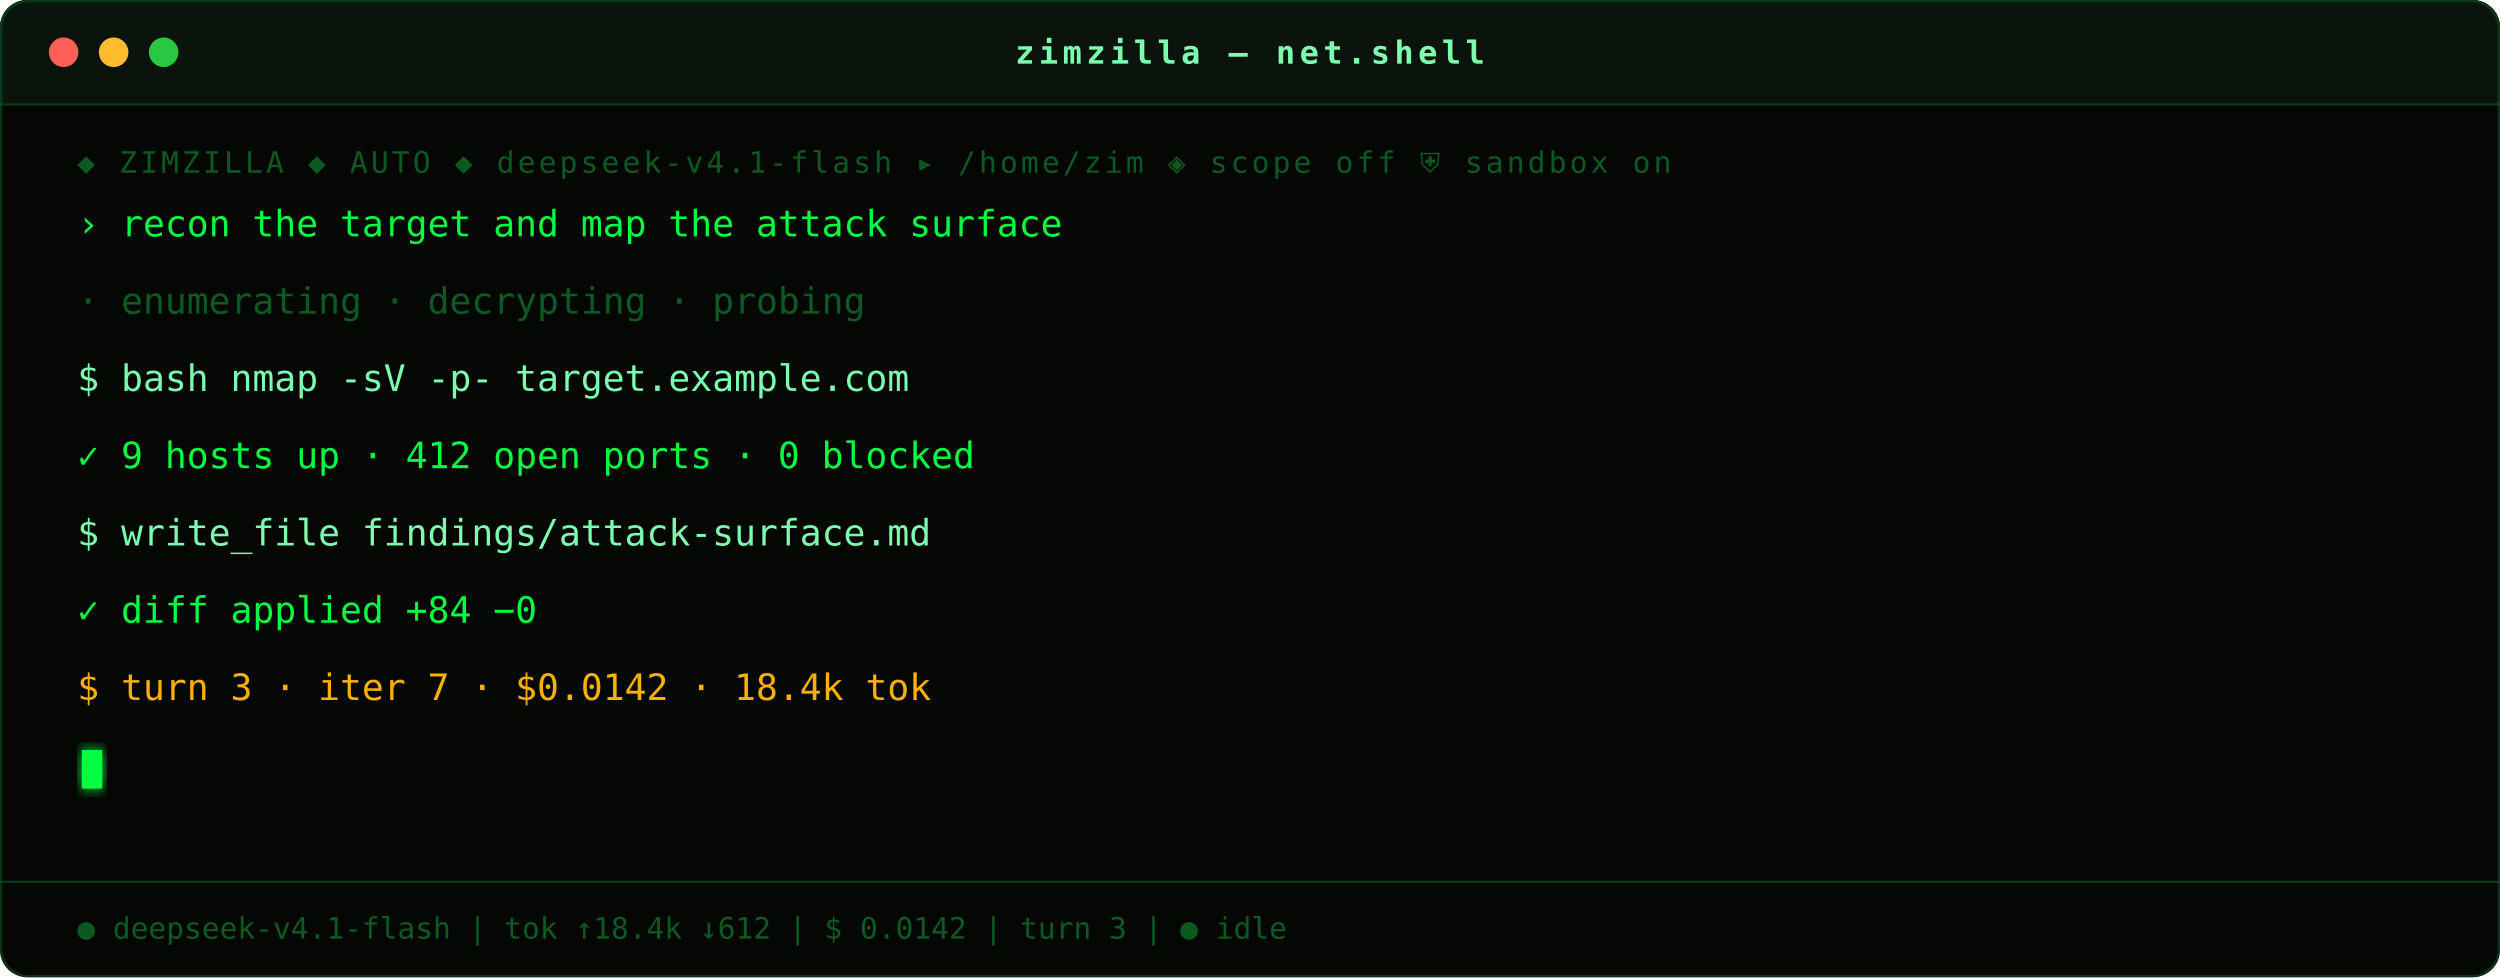
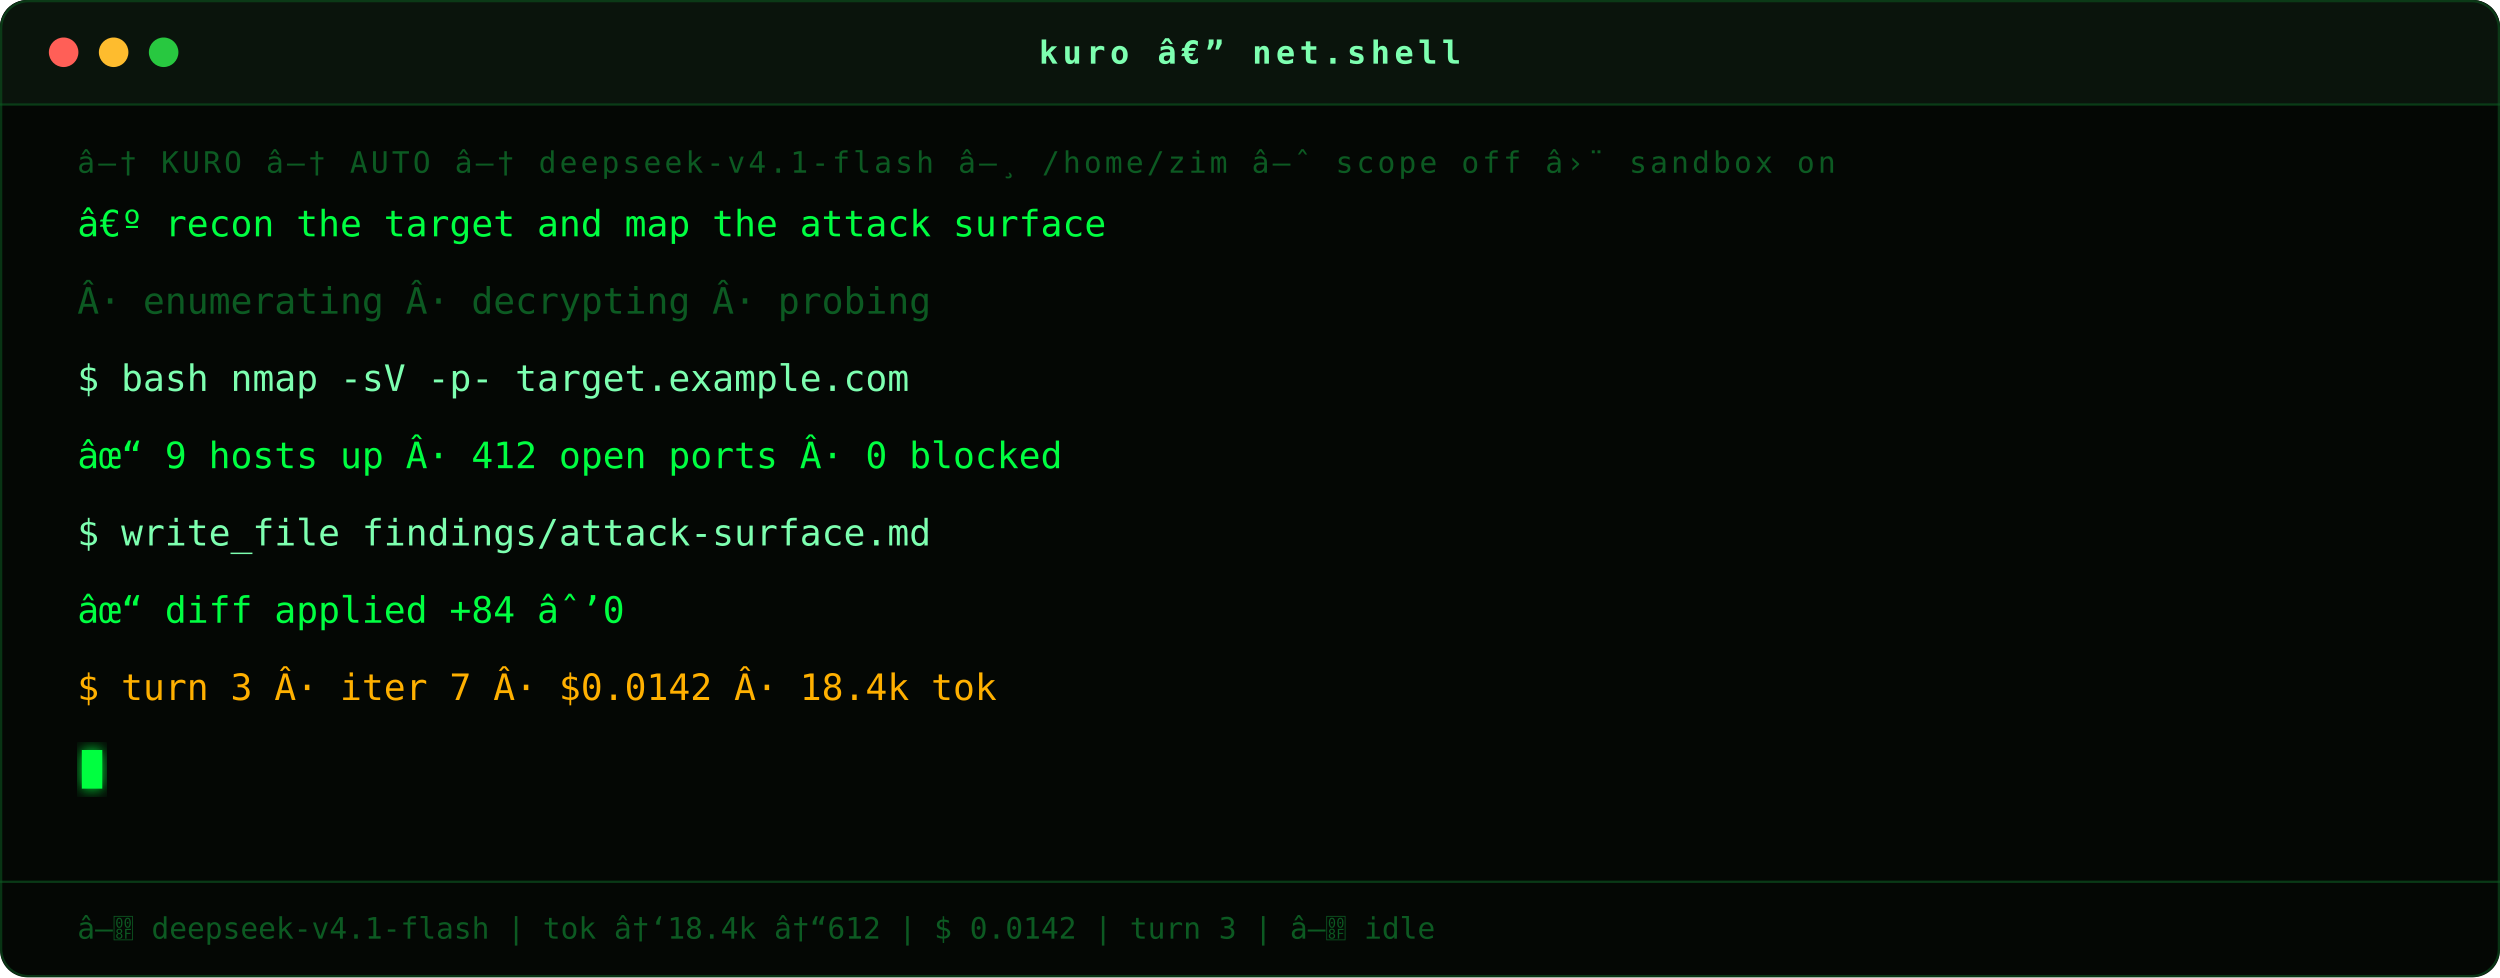
- <svg xmlns="http://www.w3.org/2000/svg" viewBox="0 0 1100 430" width="1100" height="430" role="img" aria-label="ZIMZILLA session">
+ <svg xmlns="http://www.w3.org/2000/svg" viewBox="0 0 1100 430" width="1100" height="430" role="img" aria-label="KURO session">
  <defs>
    <clipPath id="tframe">
      <rect x="0" y="0" width="1100" height="430" rx="12" />
    </clipPath>
    <filter id="tglow" x="-20%" y="-20%" width="140%" height="140%">
      <feGaussianBlur stdDeviation="3.5" result="b" />
      <feMerge>
        <feMergeNode in="b" />
        <feMergeNode in="SourceGraphic" />
      </feMerge>
    </filter>
  </defs>
  <style>
    /* Opacity is never animated: a staggered fade would leave every line
       invisible during its own delay, which is exactly what a renderer that
       ignores animation (or samples frame zero) would show. Only the slide
       moves, so the text is legible in every renderer and still animates in. */
    .ln { font: 16px ui-monospace, SFMono-Regular, Menlo, Consolas, monospace;
           animation: rise .5s ease-out backwards; }
    @keyframes rise { from { transform: translateY(8px); }
                       to   { transform: translateY(0); } }
    .cur { animation: blink 1.05s steps(1,end) infinite; }
    @keyframes blink { 0%,49% { opacity: 1; } 50%,100% { opacity: 0; } }
    .title { font: 600 14px ui-monospace, SFMono-Regular, Menlo, Consolas, monospace;
              letter-spacing: 2px; fill: #7dffb0; }
    @media (prefers-reduced-motion: reduce) {
      .ln { animation: none; opacity: 1; } .cur { animation: none; }
    }
  </style>
  <g clip-path="url(#tframe)">
    <rect width="1100" height="430" fill="#040704" />
    <rect width="1100" height="46" fill="#0a140c" />
    <circle cx="28" cy="23" r="6.5" fill="#ff5f57" />
    <circle cx="50" cy="23" r="6.5" fill="#febc2e" />
    <circle cx="72" cy="23" r="6.5" fill="#28c840" />
-     <text class="title" x="550" y="28" text-anchor="middle">zimzilla — net.shell</text>
+     <text class="title" x="550" y="28" text-anchor="middle">kuro â€” net.shell</text>
    <line x1="0" y1="46" x2="1100" y2="46" stroke="#0c5a22" stroke-opacity="0.6" />
    <text x="34" y="76" fill="#0c5a22" style="font:13px ui-monospace,Menlo,monospace;letter-spacing:1.4px">
-       ◆ ZIMZILLA   ◆ AUTO   ◆ deepseek-v4.1-flash   ▸ /home/zim   ◈ scope off   ⛨ sandbox on
+       â—† KURO   â—† AUTO   â—† deepseek-v4.1-flash   â–¸ /home/zim   â—ˆ scope off   â›¨ sandbox on
    </text>
-     <text class="ln" x="34" y="104" fill="#00ff41" style="animation-delay:0.55s">› recon the target and map the attack surface</text>
-     <text class="ln" x="34" y="138" fill="#0c5a22" style="animation-delay:1.17s">  · enumerating · decrypting · probing</text>
+     <text class="ln" x="34" y="104" fill="#00ff41" style="animation-delay:0.55s">â€º recon the target and map the attack surface</text>
+     <text class="ln" x="34" y="138" fill="#0c5a22" style="animation-delay:1.17s">  Â· enumerating Â· decrypting Â· probing</text>
    <text class="ln" x="34" y="172" fill="#7dffb0" style="animation-delay:1.79s">$ bash  nmap -sV -p- target.example.com</text>
-     <text class="ln" x="34" y="206" fill="#00ff41" style="animation-delay:2.41s">  ✓ 9 hosts up · 412 open ports · 0 blocked</text>
+     <text class="ln" x="34" y="206" fill="#00ff41" style="animation-delay:2.41s">  âœ“ 9 hosts up Â· 412 open ports Â· 0 blocked</text>
    <text class="ln" x="34" y="240" fill="#7dffb0" style="animation-delay:3.03s">$ write_file  findings/attack-surface.md</text>
-     <text class="ln" x="34" y="274" fill="#00ff41" style="animation-delay:3.65s">  ✓ diff applied  +84 −0</text>
-     <text class="ln" x="34" y="308" fill="#ffb000" style="animation-delay:4.27s">$ turn 3 · iter 7 · $0.0142 · 18.4k tok</text>
+     <text class="ln" x="34" y="274" fill="#00ff41" style="animation-delay:3.65s">  âœ“ diff applied  +84 âˆ’0</text>
+     <text class="ln" x="34" y="308" fill="#ffb000" style="animation-delay:4.27s">$ turn 3 Â· iter 7 Â· $0.0142 Â· 18.4k tok</text>
    <rect class="cur" x="36" y="330" width="9" height="17" fill="#00ff41" filter="url(#tglow)" />
    <line x1="0" y1="388" x2="1100" y2="388" stroke="#0c5a22" stroke-opacity="0.6" />
    <text x="34" y="413" fill="#0c5a22" style="font:13px ui-monospace,Menlo,monospace">
-       ● deepseek-v4.1-flash   |   tok ↑18.4k ↓612   |   $ 0.0142   |   turn 3   |   ● idle
+       â— deepseek-v4.1-flash   |   tok â†‘18.4k â†“612   |   $ 0.0142   |   turn 3   |   â— idle
    </text>
    <rect x="0.5" y="0.5" width="1099" height="429" rx="12" fill="none" stroke="#0c5a22" stroke-opacity="0.55" />
  </g>
</svg>
